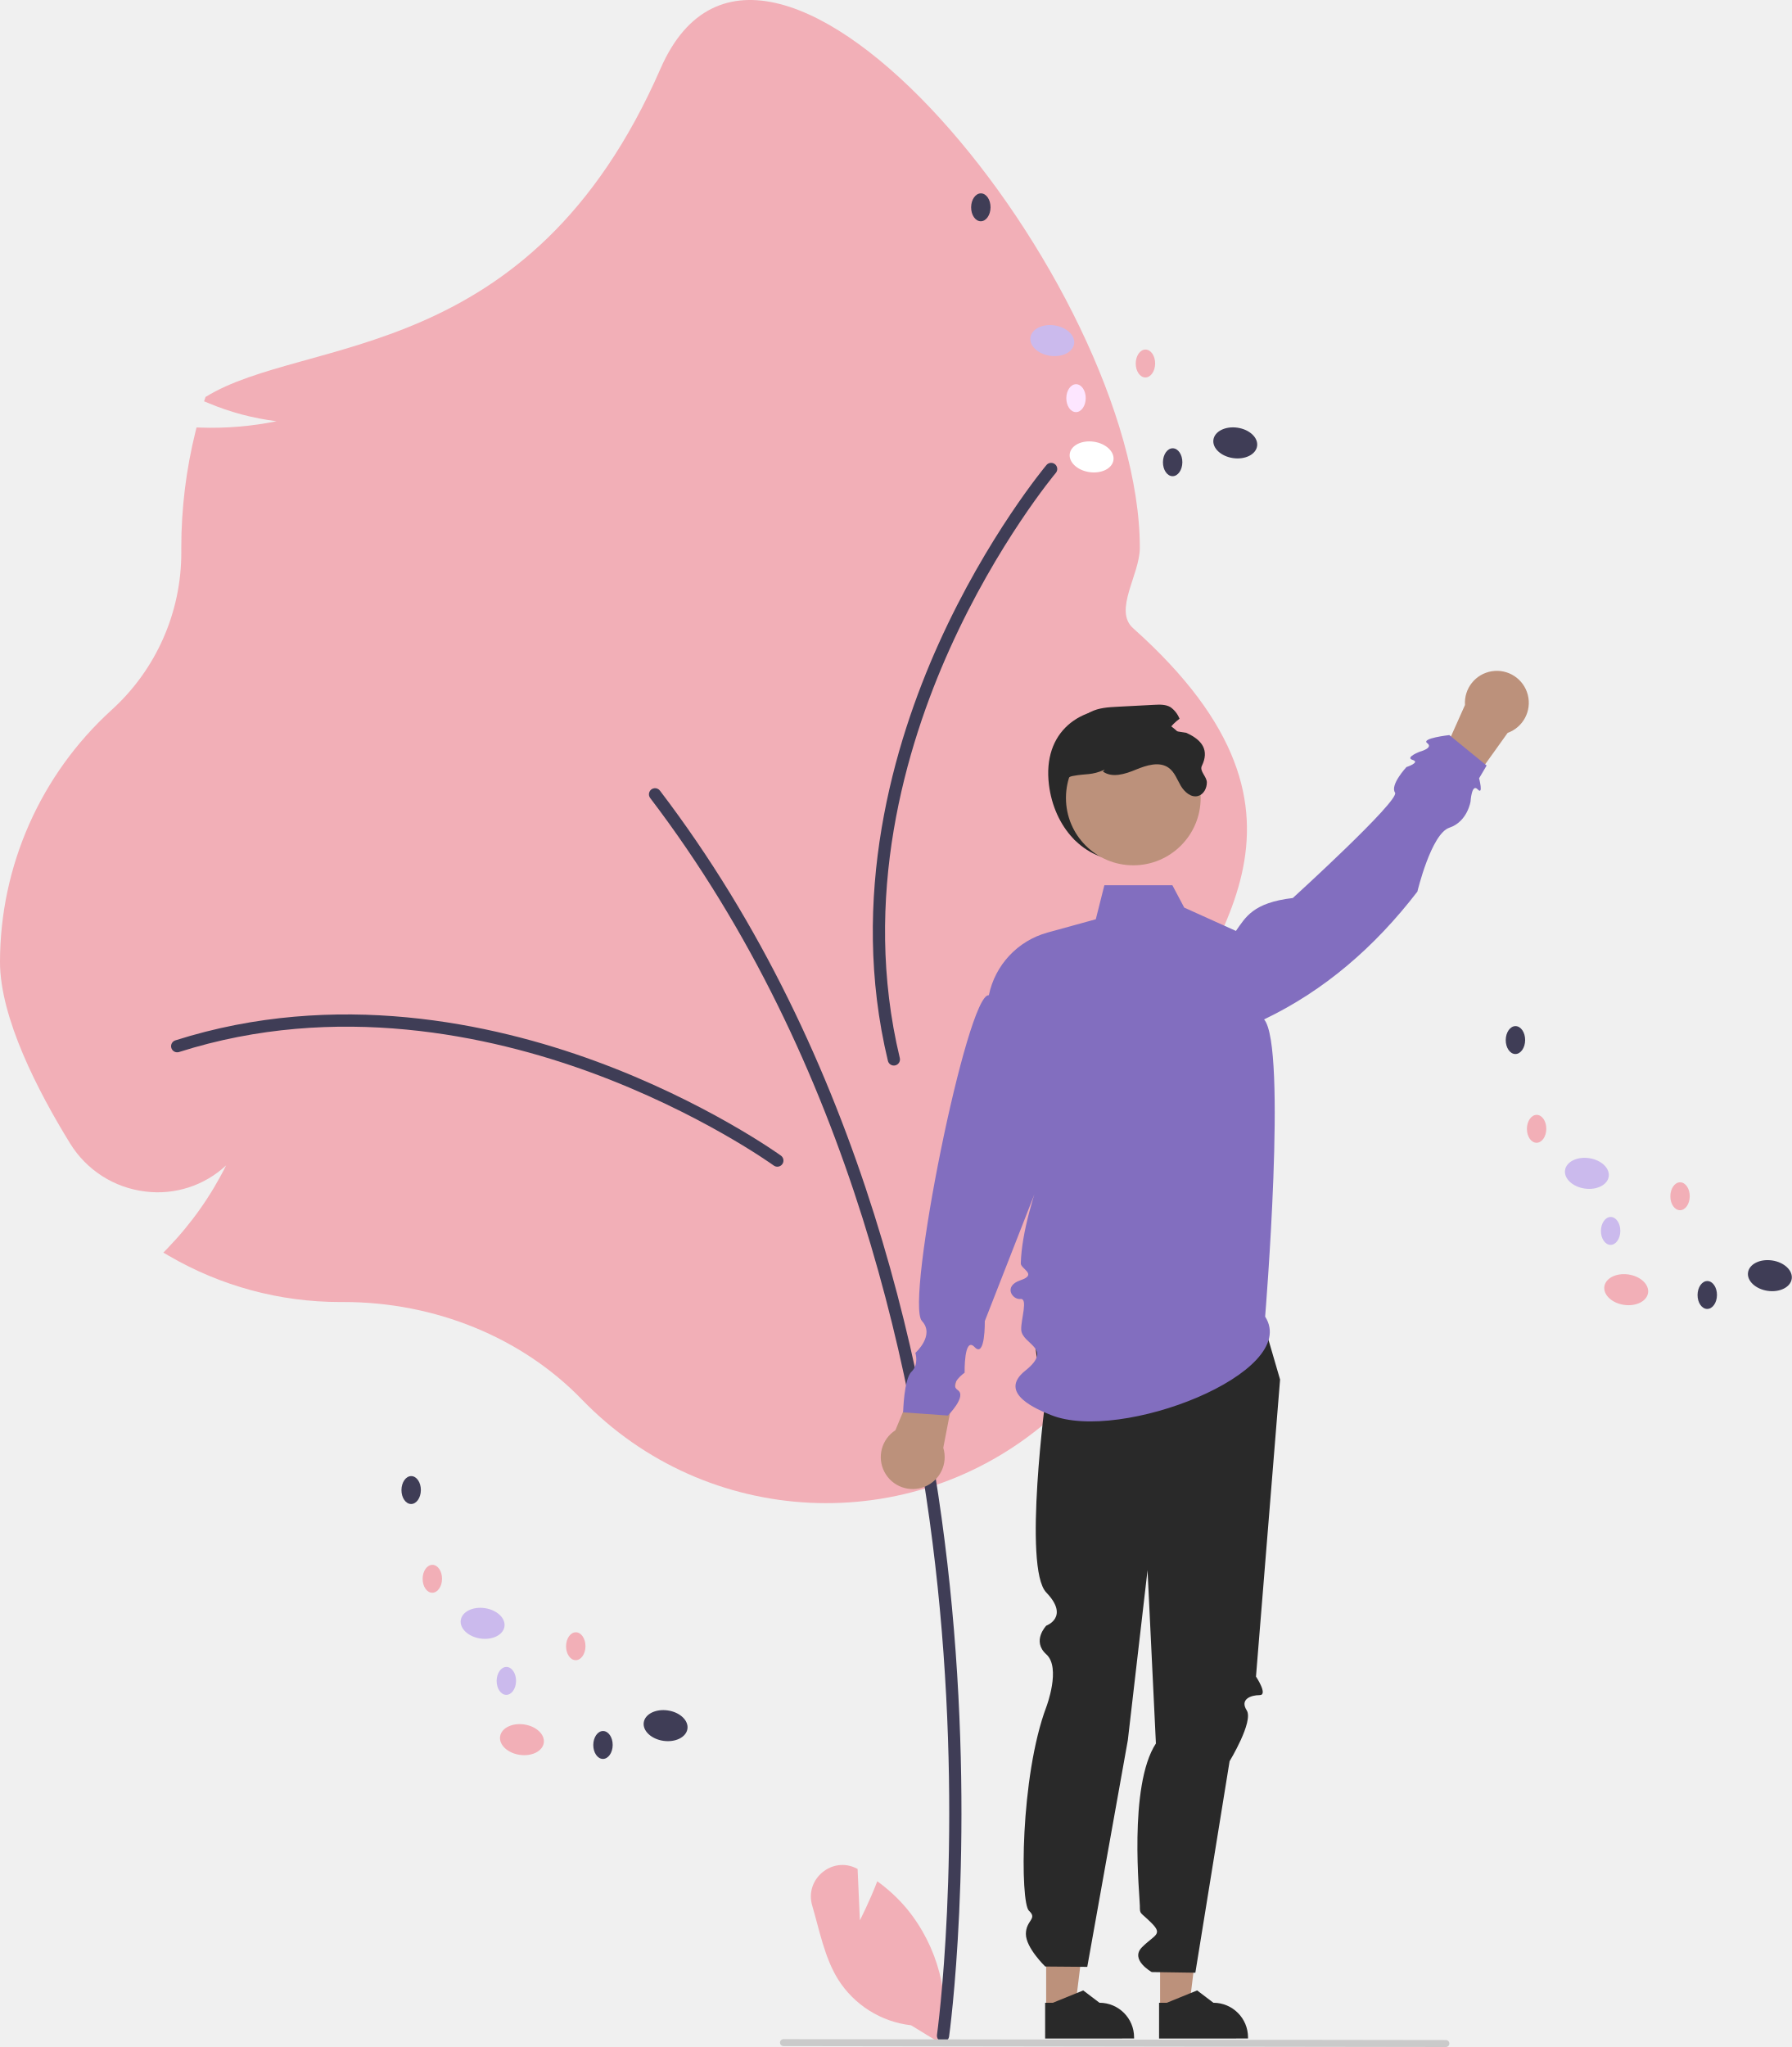
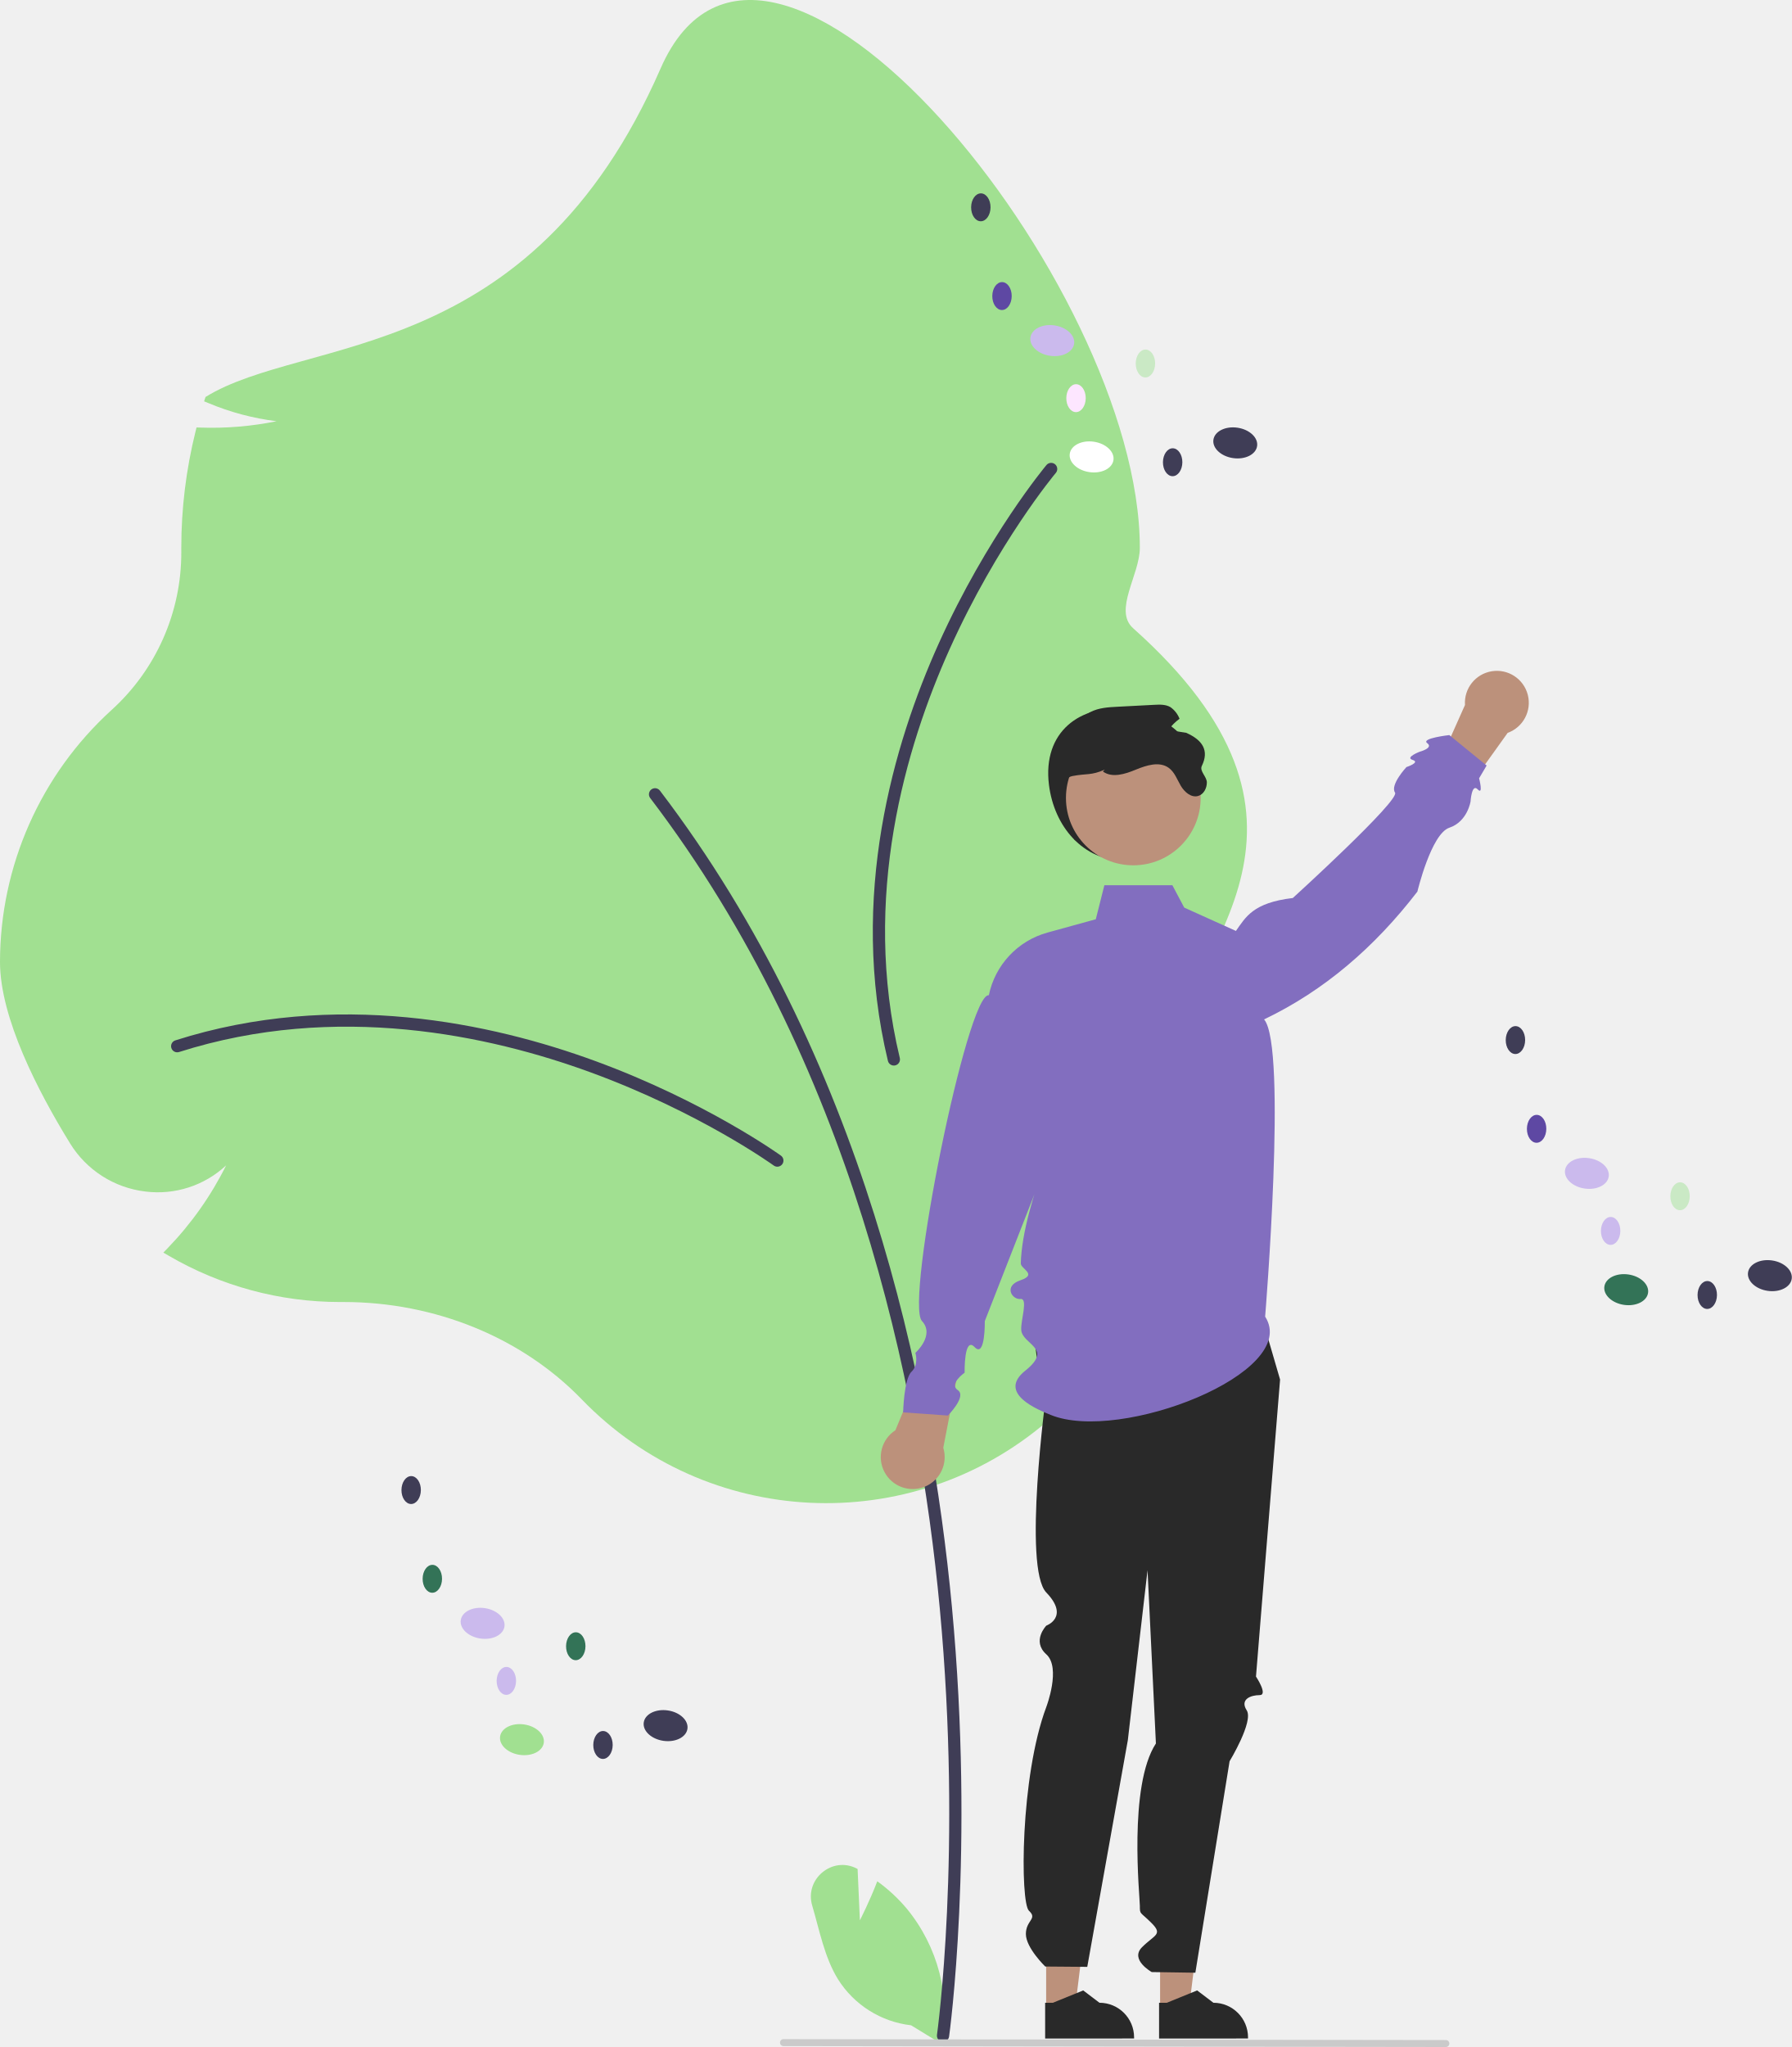
<svg xmlns="http://www.w3.org/2000/svg" data-name="Layer 1" width="613.353" height="700.561" viewBox="0 0 613.353 700.561">
-   <path d="M587.667,756.931l-.782-17.576q-.122-.065-.244-.129c-8.376-4.395-17.976,3.561-15.3,12.634,2.517,8.537,4.208,17.74,8.816,25.212a34.144,34.144,0,0,0,25.038,15.779l10.642,6.516a57.215,57.215,0,0,0-12.06-46.364,55.267,55.267,0,0,0-10.157-9.438C591.072,750.285,587.667,756.931,587.667,756.931Z" transform="translate(-293.3236 -99.71938)" fill="#F2AFB7" />
-   <path d="M492.391,578.564c-20.488-21.129-50.178-33.247-81.457-33.247l-1.207.003a116.315,116.315,0,0,1-58.635-15.835l-1.852-1.079,1.492-1.537a113.373,113.373,0,0,0,19.993-28.306,34.282,34.282,0,0,1-27.668,8.938,35.104,35.104,0,0,1-25.77-16.506c-10.932-17.738-23.964-42.907-23.964-62.08a116.669,116.669,0,0,1,38.063-86.091,72.651,72.651,0,0,0,24-54.171l-.006-1.453a164.774,164.774,0,0,1,4.891-39.873l.33-1.317,1.355.047a111.391,111.391,0,0,0,26.047-2.182,87.918,87.918,0,0,1-23.36-6.213l-1.458-.59.495-1.494C397.782,214.464,474.758,225.398,519.437,123.175,555.666,40.285,683.493,196.755,683.493,287.199c0,9.229-9.133,21.424-2.296,27.524,73.91,65.938,22.913,108.28,6.835,150.885-3.815,10.109,4.457,21.206,4.457,32.142,0,1.856-.047,3.771-.141,5.693l-.142,2.955-2.464-1.64a81.626,81.626,0,0,1-13.48-11.056,71.135,71.135,0,0,1-2.256,61.412c-7.746,14.619-15.239,25.085-22.272,31.105a116.29,116.29,0,0,1-159.343-7.656Z" transform="translate(-293.3236 -99.71938)" fill="#F2AFB7" />
+   <path d="M587.667,756.931l-.782-17.576q-.122-.065-.244-.129c-8.376-4.395-17.976,3.561-15.3,12.634,2.517,8.537,4.208,17.74,8.816,25.212a34.144,34.144,0,0,0,25.038,15.779l10.642,6.516a57.215,57.215,0,0,0-12.06-46.364,55.267,55.267,0,0,0-10.157-9.438C591.072,750.285,587.667,756.931,587.667,756.931Z" transform="translate(-293.3236 -99.71938)" fill="#A1E091" />
+   <path d="M492.391,578.564c-20.488-21.129-50.178-33.247-81.457-33.247l-1.207.003a116.315,116.315,0,0,1-58.635-15.835l-1.852-1.079,1.492-1.537a113.373,113.373,0,0,0,19.993-28.306,34.282,34.282,0,0,1-27.668,8.938,35.104,35.104,0,0,1-25.77-16.506c-10.932-17.738-23.964-42.907-23.964-62.08a116.669,116.669,0,0,1,38.063-86.091,72.651,72.651,0,0,0,24-54.171l-.006-1.453a164.774,164.774,0,0,1,4.891-39.873l.33-1.317,1.355.047a111.391,111.391,0,0,0,26.047-2.182,87.918,87.918,0,0,1-23.36-6.213l-1.458-.59.495-1.494C397.782,214.464,474.758,225.398,519.437,123.175,555.666,40.285,683.493,196.755,683.493,287.199c0,9.229-9.133,21.424-2.296,27.524,73.91,65.938,22.913,108.28,6.835,150.885-3.815,10.109,4.457,21.206,4.457,32.142,0,1.856-.047,3.771-.141,5.693l-.142,2.955-2.464-1.64a81.626,81.626,0,0,1-13.48-11.056,71.135,71.135,0,0,1-2.256,61.412c-7.746,14.619-15.239,25.085-22.272,31.105a116.29,116.29,0,0,1-159.343-7.656Z" transform="translate(-293.3236 -99.71938)" fill="#A1E091" />
  <path d="M616.132,798.499a2.093,2.093,0,0,0,2.07-1.798c.089-.625,8.8-63.454.977-146.956-7.225-77.116-30.429-188.191-99.939-279.415a2.094,2.094,0,1,0-3.33,2.538c68.91,90.436,91.926,200.696,99.101,277.267,7.778,83.016-.865,145.355-.953,145.975a2.095,2.095,0,0,0,2.075,2.389Z" transform="translate(-293.3236 -99.71938)" fill="#3f3d56" />
  <path d="M559.407,499.005a2.093,2.093,0,0,0,1.232-3.787c-.252-.183-25.681-18.506-63.697-32.425-35.143-12.866-88.582-24.53-143.597-7.02a2.093,2.093,0,1,0,1.27,3.989c53.888-17.15,106.359-5.679,140.888,6.963,37.473,13.72,62.427,31.7,62.675,31.88A2.085,2.085,0,0,0,559.407,499.005Z" transform="translate(-293.3236 -99.71938)" fill="#3f3d56" />
  <path d="M655.22,260.373a2.093,2.093,0,0,0-3.688-1.502c-.201.238-20.307,24.282-36.928,61.196-15.363,34.125-30.845,86.585-17.343,142.719a2.093,2.093,0,1,0,4.07-.979c-13.224-54.983,1.996-106.491,17.091-140.021,16.383-36.388,36.113-59.982,36.311-60.216A2.085,2.085,0,0,0,655.22,260.373Z" transform="translate(-293.3236 -99.71938)" fill="#3f3d56" />
  <path d="M652.386,368.317c1.766,14.25,11.641,26,26,26a26,26,0,0,0,26-26c0-14.359-11.702-24.672-26-26C663.216,340.908,650.119,350.021,652.386,368.317Z" transform="translate(-293.3236 -99.71938)" fill="#292929" />
  <polygon points="397.105 687.328 407.006 687.327 411.716 649.137 397.103 649.138 397.105 687.328" fill="#bc917b" />
  <path d="M690.081,797.376l30.447-.001v-.385A11.851,11.851,0,0,0,708.677,785.139H708.676l-5.562-4.219-10.377,4.22-2.658 0Z" transform="translate(-293.3236 -99.71938)" fill="#292929" />
  <polygon points="358.105 687.328 368.006 687.327 372.716 649.137 358.103 649.138 358.105 687.328" fill="#bc917b" />
  <path d="M651.081,797.376l30.447-.001v-.385A11.851,11.851,0,0,0,669.677,785.139H669.676l-5.562-4.219-10.377,4.22-2.658 0Z" transform="translate(-293.3236 -99.71938)" fill="#292929" />
  <path d="M724.501,547.856l7,24L723.254,673.501s4.246,6.355,1.246,6.355-6.847,1.409-4.423,5.205-5.86,17.421-5.86,17.421l-11.717,72.374-14.929-.22s-7.59-4.228-3.33-8.504,7.26-4.276,3.26-8.276-4-2.795-4-5.898-4.008-41.016,5.496-55.559l-2.864-59.295-6.745,58.161-13.888,77.591-14.382-.118s-6.643-6.403-6.63-11.142,4.104-5.133,1.058-7.936-3.046-45.866,5.954-69.803c0,0,5.091-13.374-.012-17.957s-.006-9.827-.006-9.827,8.082-2.921-.007-11.339-.044-67.949-.044-67.949-8.843-24.031.113-33.48S724.501,547.856,724.501,547.856Z" transform="translate(-293.3236 -99.71938)" fill="#292929" />
  <path d="M599.826,589.206l12.489-30.182,9.84,5.467-5.943,30.703a10.935,10.935,0,1,1-16.387-5.987Z" transform="translate(-293.3236 -99.71938)" fill="#bc917b" />
  <path d="M809.4,350.535l-19.003,26.568-8.345-7.554,12.745-28.558A10.935,10.935,0,1,1,809.4,350.535Z" transform="translate(-293.3236 -99.71938)" fill="#bc917b" />
  <path d="M726.386,550.317c12.326,19.118-49.631,43.381-73.404,33.64-4.163-1.706-18.482-7.339-8.694-15.15s-1.135-8.91-1.393-13.994c-.173-3.399,2.459-10.856-.287-10.536s-5.96-4.381.021-6.404.064-3.868.117-5.788c.572-20.955,16.65-54.287,16.65-54.287l-28.971,74.057s.214,12.812-3.48,8.897-3.426,8.757-3.426,8.757-5.494,3.834-2.335,5.968-3.401,8.694-3.401,8.694l-15.307-1.093s.24-11.371,2.853-13.885,1.33-6.471,1.33-6.471,6.805-6.023,2.243-10.914c-5.867-6.29,15.524-112.53,22.906-111.478a28.12,28.12,0,0,1,20.08-21.452l16.532-4.552,2.936-11.647h23.279l4.055,7.653,17.698,7.987c3.334-4.704,5.825-9.66,19.475-11.267,0,0,36.783-33.467,34.987-36.08s3.906-8.731,3.906-8.731,4.87-1.594,2.122-2.445,2.446-2.818,2.446-2.818,4.81-1.264,2.542-2.928,7.571-2.758,7.571-2.758l12.767,10.417-2.58,4.375s1.573,5.958-.48,3.783-2.44,4.137-2.44,4.137-1.049,6.912-7.267,8.994S778.502,404.863,778.502,404.863c-14.665,19.067-31.971,33.941-52.48,43.733C734.015,457.771,726.386,550.317,726.386,550.317Z" transform="translate(-293.3236 -99.71938)" fill="#826EBF" />
  <circle cx="387.937" cy="273.086" r="23.056" fill="#bc917b" />
  <path d="M657.386,375.317c.73,5.01,5,12,4,12s-8.11-20.653-1-22c5.157-.977,6.31-.12,11.13-2.21l-.68.64c3.19,2.32,7.63.89,11.27-.62,3.65-1.5,8.08-2.93,11.28-.62,2.01,1.45,2.86,3.97,4.11,6.11,1.25,2.15,3.56,4.18,5.94,3.52,1.91-.53,3.01-2.67,3-4.65s-2.588-3.864-1.72-5.64c2.573-5.264.259-8.853-5.35-11.33q-3.06-.465-6.12-.95a17.358,17.358,0,0,1,3.84-3.86,8.774,8.774,0,0,0-3.1-3.97c-1.63-.97-3.65-.9-5.54-.8q-6.33.33-12.65.66c-3.12.16-6.35.35-9.14,1.78-3.48,1.79-5.76,5.28-7.42,8.83C655.516,360.187,656.106,366.607,657.386,375.317Z" transform="translate(-293.3236 -99.71938)" fill="#292929" />
  <path d="M561.476,799.973l226.75.307a1.191,1.191,0,1,0,0-2.381l-226.75-.307a1.191,1.191,0,0,0,0,2.381Z" transform="translate(-293.3236 -99.71938)" fill="#cacaca" />
-   <ellipse cx="471.988" cy="695.094" rx="5.257" ry="7.557" transform="translate(-577.1442 962.365) rotate(-81.72174)" fill="#F2AFB7" />
+   <ellipse cx="471.988" cy="695.094" rx="5.257" ry="7.557" transform="translate(-577.1442 962.365) rotate(-81.72174)" fill="#A1E091" />
  <ellipse cx="521.16" cy="690.296" rx="5.257" ry="7.557" transform="translate(-530.3043 1006.917) rotate(-81.72174)" fill="#3f3d56" />
  <ellipse cx="458.524" cy="655.286" rx="5.257" ry="7.557" transform="translate(-549.2768 914.9641) rotate(-81.72174)" fill="#CBBAED" />
-   <ellipse cx="441.313" cy="640.043" rx="4.776" ry="3.322" transform="translate(-495.3721 976.7843) rotate(-89.56675)" fill="#F2AFB7" />
+   <ellipse cx="441.313" cy="640.043" rx="4.776" ry="3.322" transform="translate(-495.3721 976.7843) rotate(-89.56675)" fill="#337357" />
  <ellipse cx="434.067" cy="609.671" rx="4.776" ry="3.322" transform="translate(-472.1923 939.3968) rotate(-89.56675)" fill="#3f3d56" />
-   <ellipse cx="490.412" cy="663.123" rx="4.776" ry="3.322" transform="translate(-469.7236 1048.788) rotate(-89.56675)" fill="#F2AFB7" />
+   <ellipse cx="490.412" cy="663.123" rx="4.776" ry="3.322" transform="translate(-469.7236 1048.788) rotate(-89.56675)" fill="#337357" />
  <ellipse cx="466.651" cy="674.987" rx="4.776" ry="3.322" transform="translate(-505.1694 1036.801) rotate(-89.56675)" fill="#CBBAED" />
  <ellipse cx="499.728" cy="696.915" rx="4.776" ry="3.322" transform="translate(-494.2694 1091.639) rotate(-89.56675)" fill="#3f3d56" />
-   <ellipse cx="849.988" cy="541.094" rx="5.257" ry="7.557" transform="translate(-101.1735 1204.599) rotate(-81.72174)" fill="#F2AFB7" />
+   <ellipse cx="849.988" cy="541.094" rx="5.257" ry="7.557" transform="translate(-101.1735 1204.599) rotate(-81.72174)" fill="#337357" />
  <ellipse cx="899.16" cy="536.296" rx="5.257" ry="7.557" transform="translate(-54.33364 1249.151) rotate(-81.72174)" fill="#3f3d56" />
  <ellipse cx="836.524" cy="501.286" rx="5.257" ry="7.557" transform="matrix(0.14398, -0.98958, 0.98958, 0.14398, -73.30606, 1157.199)" fill="#CBBAED" />
-   <ellipse cx="819.313" cy="486.043" rx="4.776" ry="3.322" transform="translate(33.76519 1201.938) rotate(-89.56675)" fill="#F2AFB7" />
+   <ellipse cx="819.313" cy="486.043" rx="4.776" ry="3.322" transform="translate(33.76519 1201.938) rotate(-89.56675)" fill="#5E48A3" />
  <ellipse cx="812.067" cy="455.671" rx="4.776" ry="3.322" transform="translate(56.94499 1164.55) rotate(-89.56675)" fill="#3f3d56" />
-   <ellipse cx="868.412" cy="509.123" rx="4.776" ry="3.322" transform="translate(59.41371 1273.942) rotate(-89.56675)" fill="#F2AFB7" />
+   <ellipse cx="868.412" cy="509.123" rx="4.776" ry="3.322" transform="translate(59.41371 1273.942) rotate(-89.56675)" fill="#CAE9C5" />
  <ellipse cx="844.651" cy="520.987" rx="4.776" ry="3.322" transform="translate(23.96793 1261.955) rotate(-89.56675)" fill="#CBBAED" />
  <ellipse cx="877.728" cy="542.915" rx="4.776" ry="3.322" transform="translate(34.86796 1316.793) rotate(-89.56675)" fill="#3f3d56" />
  <ellipse cx="666.988" cy="256.094" rx="5.257" ry="7.557" transform="translate(24.20544 779.5407) rotate(-81.72174)" fill="#fff" />
  <ellipse cx="716.16" cy="251.296" rx="5.257" ry="7.557" transform="translate(71.04527 824.0926) rotate(-81.72174)" fill="#3f3d56" />
  <ellipse cx="653.524" cy="216.286" rx="5.257" ry="7.557" transform="translate(52.07285 732.1398) rotate(-81.72174)" fill="#CBBAED" />
-   <ellipse cx="636.313" cy="201.043" rx="4.776" ry="3.322" transform="translate(137.1408 736.0982) rotate(-89.56675)" fill="#F2AFB7" />
+   <ellipse cx="636.313" cy="201.043" rx="4.776" ry="3.322" transform="translate(137.1408 736.0982) rotate(-89.56675)" fill="#5E48A3" />
  <ellipse cx="629.067" cy="170.671" rx="4.776" ry="3.322" transform="translate(160.3206 698.7107) rotate(-89.56675)" fill="#3f3d56" />
-   <ellipse cx="685.412" cy="224.123" rx="4.776" ry="3.322" transform="translate(162.7893 808.102) rotate(-89.56675)" fill="#F2AFB7" />
+   <ellipse cx="685.412" cy="224.123" rx="4.776" ry="3.322" transform="translate(162.7893 808.102) rotate(-89.56675)" fill="#CAE9C5" />
  <ellipse cx="661.651" cy="235.987" rx="4.776" ry="3.322" transform="translate(127.3435 796.1152) rotate(-89.56675)" fill="#FDE6FF" />
  <ellipse cx="694.728" cy="257.915" rx="4.776" ry="3.322" transform="translate(138.2436 850.9534) rotate(-89.56675)" fill="#3f3d56" />
</svg>
